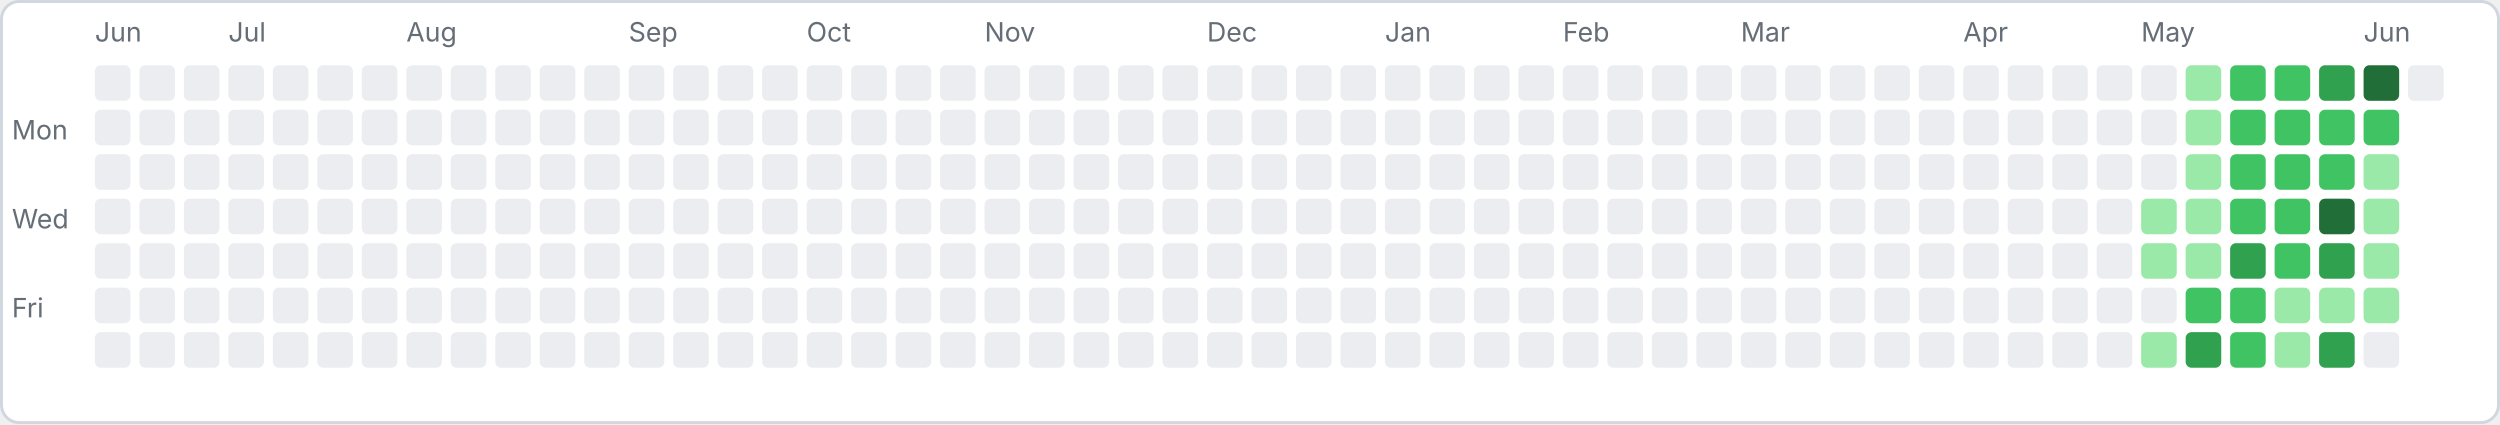
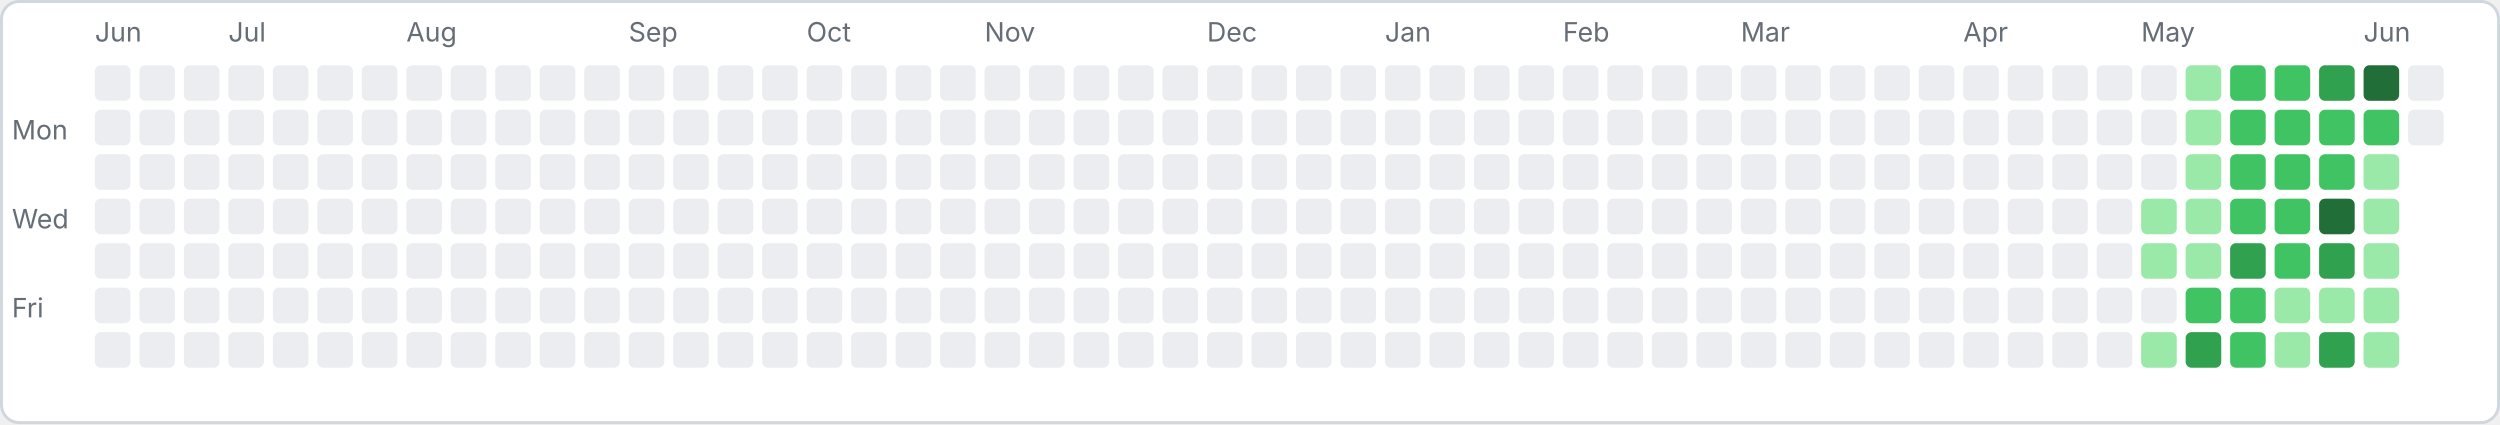
<svg xmlns="http://www.w3.org/2000/svg" width="843" height="143" viewBox="0 0 843 143">
  <rect x="0.5" y="0.5" width="842" height="142" rx="6" fill="#ffffff" stroke="#d0d7de" />
  <text x="4" y="47" font-family="-apple-system,sans-serif" font-size="9" fill="#656d76">Mon</text>
  <text x="4" y="77" font-family="-apple-system,sans-serif" font-size="9" fill="#656d76">Wed</text>
  <text x="4" y="107" font-family="-apple-system,sans-serif" font-size="9" fill="#656d76">Fri</text>
  <rect x="32" y="22" width="12" height="12" rx="2" fill="#ebedf0" />
  <rect x="32" y="37" width="12" height="12" rx="2" fill="#ebedf0" />
  <rect x="32" y="52" width="12" height="12" rx="2" fill="#ebedf0" />
  <rect x="32" y="67" width="12" height="12" rx="2" fill="#ebedf0" />
  <rect x="32" y="82" width="12" height="12" rx="2" fill="#ebedf0" />
  <rect x="32" y="97" width="12" height="12" rx="2" fill="#ebedf0" />
  <rect x="32" y="112" width="12" height="12" rx="2" fill="#ebedf0" />
  <text x="32" y="14" font-family="-apple-system,sans-serif" font-size="9" fill="#656d76">Jun</text>
  <rect x="47" y="22" width="12" height="12" rx="2" fill="#ebedf0" />
  <rect x="47" y="37" width="12" height="12" rx="2" fill="#ebedf0" />
  <rect x="47" y="52" width="12" height="12" rx="2" fill="#ebedf0" />
  <rect x="47" y="67" width="12" height="12" rx="2" fill="#ebedf0" />
  <rect x="47" y="82" width="12" height="12" rx="2" fill="#ebedf0" />
  <rect x="47" y="97" width="12" height="12" rx="2" fill="#ebedf0" />
  <rect x="47" y="112" width="12" height="12" rx="2" fill="#ebedf0" />
  <rect x="62" y="22" width="12" height="12" rx="2" fill="#ebedf0" />
  <rect x="62" y="37" width="12" height="12" rx="2" fill="#ebedf0" />
  <rect x="62" y="52" width="12" height="12" rx="2" fill="#ebedf0" />
  <rect x="62" y="67" width="12" height="12" rx="2" fill="#ebedf0" />
  <rect x="62" y="82" width="12" height="12" rx="2" fill="#ebedf0" />
  <rect x="62" y="97" width="12" height="12" rx="2" fill="#ebedf0" />
  <rect x="62" y="112" width="12" height="12" rx="2" fill="#ebedf0" />
  <rect x="77" y="22" width="12" height="12" rx="2" fill="#ebedf0" />
  <rect x="77" y="37" width="12" height="12" rx="2" fill="#ebedf0" />
  <rect x="77" y="52" width="12" height="12" rx="2" fill="#ebedf0" />
  <rect x="77" y="67" width="12" height="12" rx="2" fill="#ebedf0" />
  <rect x="77" y="82" width="12" height="12" rx="2" fill="#ebedf0" />
  <rect x="77" y="97" width="12" height="12" rx="2" fill="#ebedf0" />
  <rect x="77" y="112" width="12" height="12" rx="2" fill="#ebedf0" />
  <text x="77" y="14" font-family="-apple-system,sans-serif" font-size="9" fill="#656d76">Jul</text>
  <rect x="92" y="22" width="12" height="12" rx="2" fill="#ebedf0" />
  <rect x="92" y="37" width="12" height="12" rx="2" fill="#ebedf0" />
  <rect x="92" y="52" width="12" height="12" rx="2" fill="#ebedf0" />
  <rect x="92" y="67" width="12" height="12" rx="2" fill="#ebedf0" />
  <rect x="92" y="82" width="12" height="12" rx="2" fill="#ebedf0" />
  <rect x="92" y="97" width="12" height="12" rx="2" fill="#ebedf0" />
  <rect x="92" y="112" width="12" height="12" rx="2" fill="#ebedf0" />
  <rect x="107" y="22" width="12" height="12" rx="2" fill="#ebedf0" />
  <rect x="107" y="37" width="12" height="12" rx="2" fill="#ebedf0" />
  <rect x="107" y="52" width="12" height="12" rx="2" fill="#ebedf0" />
  <rect x="107" y="67" width="12" height="12" rx="2" fill="#ebedf0" />
  <rect x="107" y="82" width="12" height="12" rx="2" fill="#ebedf0" />
  <rect x="107" y="97" width="12" height="12" rx="2" fill="#ebedf0" />
  <rect x="107" y="112" width="12" height="12" rx="2" fill="#ebedf0" />
  <rect x="122" y="22" width="12" height="12" rx="2" fill="#ebedf0" />
  <rect x="122" y="37" width="12" height="12" rx="2" fill="#ebedf0" />
  <rect x="122" y="52" width="12" height="12" rx="2" fill="#ebedf0" />
  <rect x="122" y="67" width="12" height="12" rx="2" fill="#ebedf0" />
  <rect x="122" y="82" width="12" height="12" rx="2" fill="#ebedf0" />
  <rect x="122" y="97" width="12" height="12" rx="2" fill="#ebedf0" />
  <rect x="122" y="112" width="12" height="12" rx="2" fill="#ebedf0" />
  <rect x="137" y="22" width="12" height="12" rx="2" fill="#ebedf0" />
  <rect x="137" y="37" width="12" height="12" rx="2" fill="#ebedf0" />
  <rect x="137" y="52" width="12" height="12" rx="2" fill="#ebedf0" />
  <rect x="137" y="67" width="12" height="12" rx="2" fill="#ebedf0" />
  <rect x="137" y="82" width="12" height="12" rx="2" fill="#ebedf0" />
  <rect x="137" y="97" width="12" height="12" rx="2" fill="#ebedf0" />
  <rect x="137" y="112" width="12" height="12" rx="2" fill="#ebedf0" />
  <text x="137" y="14" font-family="-apple-system,sans-serif" font-size="9" fill="#656d76">Aug</text>
  <rect x="152" y="22" width="12" height="12" rx="2" fill="#ebedf0" />
  <rect x="152" y="37" width="12" height="12" rx="2" fill="#ebedf0" />
  <rect x="152" y="52" width="12" height="12" rx="2" fill="#ebedf0" />
  <rect x="152" y="67" width="12" height="12" rx="2" fill="#ebedf0" />
  <rect x="152" y="82" width="12" height="12" rx="2" fill="#ebedf0" />
  <rect x="152" y="97" width="12" height="12" rx="2" fill="#ebedf0" />
  <rect x="152" y="112" width="12" height="12" rx="2" fill="#ebedf0" />
  <rect x="167" y="22" width="12" height="12" rx="2" fill="#ebedf0" />
  <rect x="167" y="37" width="12" height="12" rx="2" fill="#ebedf0" />
  <rect x="167" y="52" width="12" height="12" rx="2" fill="#ebedf0" />
  <rect x="167" y="67" width="12" height="12" rx="2" fill="#ebedf0" />
  <rect x="167" y="82" width="12" height="12" rx="2" fill="#ebedf0" />
  <rect x="167" y="97" width="12" height="12" rx="2" fill="#ebedf0" />
  <rect x="167" y="112" width="12" height="12" rx="2" fill="#ebedf0" />
  <rect x="182" y="22" width="12" height="12" rx="2" fill="#ebedf0" />
  <rect x="182" y="37" width="12" height="12" rx="2" fill="#ebedf0" />
  <rect x="182" y="52" width="12" height="12" rx="2" fill="#ebedf0" />
  <rect x="182" y="67" width="12" height="12" rx="2" fill="#ebedf0" />
  <rect x="182" y="82" width="12" height="12" rx="2" fill="#ebedf0" />
  <rect x="182" y="97" width="12" height="12" rx="2" fill="#ebedf0" />
  <rect x="182" y="112" width="12" height="12" rx="2" fill="#ebedf0" />
  <rect x="197" y="22" width="12" height="12" rx="2" fill="#ebedf0" />
  <rect x="197" y="37" width="12" height="12" rx="2" fill="#ebedf0" />
  <rect x="197" y="52" width="12" height="12" rx="2" fill="#ebedf0" />
  <rect x="197" y="67" width="12" height="12" rx="2" fill="#ebedf0" />
  <rect x="197" y="82" width="12" height="12" rx="2" fill="#ebedf0" />
  <rect x="197" y="97" width="12" height="12" rx="2" fill="#ebedf0" />
  <rect x="197" y="112" width="12" height="12" rx="2" fill="#ebedf0" />
  <rect x="212" y="22" width="12" height="12" rx="2" fill="#ebedf0" />
  <rect x="212" y="37" width="12" height="12" rx="2" fill="#ebedf0" />
  <rect x="212" y="52" width="12" height="12" rx="2" fill="#ebedf0" />
  <rect x="212" y="67" width="12" height="12" rx="2" fill="#ebedf0" />
  <rect x="212" y="82" width="12" height="12" rx="2" fill="#ebedf0" />
  <rect x="212" y="97" width="12" height="12" rx="2" fill="#ebedf0" />
  <rect x="212" y="112" width="12" height="12" rx="2" fill="#ebedf0" />
  <text x="212" y="14" font-family="-apple-system,sans-serif" font-size="9" fill="#656d76">Sep</text>
  <rect x="227" y="22" width="12" height="12" rx="2" fill="#ebedf0" />
  <rect x="227" y="37" width="12" height="12" rx="2" fill="#ebedf0" />
  <rect x="227" y="52" width="12" height="12" rx="2" fill="#ebedf0" />
  <rect x="227" y="67" width="12" height="12" rx="2" fill="#ebedf0" />
  <rect x="227" y="82" width="12" height="12" rx="2" fill="#ebedf0" />
  <rect x="227" y="97" width="12" height="12" rx="2" fill="#ebedf0" />
  <rect x="227" y="112" width="12" height="12" rx="2" fill="#ebedf0" />
  <rect x="242" y="22" width="12" height="12" rx="2" fill="#ebedf0" />
  <rect x="242" y="37" width="12" height="12" rx="2" fill="#ebedf0" />
  <rect x="242" y="52" width="12" height="12" rx="2" fill="#ebedf0" />
  <rect x="242" y="67" width="12" height="12" rx="2" fill="#ebedf0" />
  <rect x="242" y="82" width="12" height="12" rx="2" fill="#ebedf0" />
  <rect x="242" y="97" width="12" height="12" rx="2" fill="#ebedf0" />
  <rect x="242" y="112" width="12" height="12" rx="2" fill="#ebedf0" />
  <rect x="257" y="22" width="12" height="12" rx="2" fill="#ebedf0" />
  <rect x="257" y="37" width="12" height="12" rx="2" fill="#ebedf0" />
  <rect x="257" y="52" width="12" height="12" rx="2" fill="#ebedf0" />
  <rect x="257" y="67" width="12" height="12" rx="2" fill="#ebedf0" />
  <rect x="257" y="82" width="12" height="12" rx="2" fill="#ebedf0" />
  <rect x="257" y="97" width="12" height="12" rx="2" fill="#ebedf0" />
  <rect x="257" y="112" width="12" height="12" rx="2" fill="#ebedf0" />
  <rect x="272" y="22" width="12" height="12" rx="2" fill="#ebedf0" />
  <rect x="272" y="37" width="12" height="12" rx="2" fill="#ebedf0" />
  <rect x="272" y="52" width="12" height="12" rx="2" fill="#ebedf0" />
  <rect x="272" y="67" width="12" height="12" rx="2" fill="#ebedf0" />
  <rect x="272" y="82" width="12" height="12" rx="2" fill="#ebedf0" />
  <rect x="272" y="97" width="12" height="12" rx="2" fill="#ebedf0" />
  <rect x="272" y="112" width="12" height="12" rx="2" fill="#ebedf0" />
  <text x="272" y="14" font-family="-apple-system,sans-serif" font-size="9" fill="#656d76">Oct</text>
  <rect x="287" y="22" width="12" height="12" rx="2" fill="#ebedf0" />
  <rect x="287" y="37" width="12" height="12" rx="2" fill="#ebedf0" />
  <rect x="287" y="52" width="12" height="12" rx="2" fill="#ebedf0" />
  <rect x="287" y="67" width="12" height="12" rx="2" fill="#ebedf0" />
  <rect x="287" y="82" width="12" height="12" rx="2" fill="#ebedf0" />
  <rect x="287" y="97" width="12" height="12" rx="2" fill="#ebedf0" />
  <rect x="287" y="112" width="12" height="12" rx="2" fill="#ebedf0" />
  <rect x="302" y="22" width="12" height="12" rx="2" fill="#ebedf0" />
  <rect x="302" y="37" width="12" height="12" rx="2" fill="#ebedf0" />
  <rect x="302" y="52" width="12" height="12" rx="2" fill="#ebedf0" />
  <rect x="302" y="67" width="12" height="12" rx="2" fill="#ebedf0" />
  <rect x="302" y="82" width="12" height="12" rx="2" fill="#ebedf0" />
  <rect x="302" y="97" width="12" height="12" rx="2" fill="#ebedf0" />
  <rect x="302" y="112" width="12" height="12" rx="2" fill="#ebedf0" />
  <rect x="317" y="22" width="12" height="12" rx="2" fill="#ebedf0" />
  <rect x="317" y="37" width="12" height="12" rx="2" fill="#ebedf0" />
  <rect x="317" y="52" width="12" height="12" rx="2" fill="#ebedf0" />
  <rect x="317" y="67" width="12" height="12" rx="2" fill="#ebedf0" />
  <rect x="317" y="82" width="12" height="12" rx="2" fill="#ebedf0" />
  <rect x="317" y="97" width="12" height="12" rx="2" fill="#ebedf0" />
  <rect x="317" y="112" width="12" height="12" rx="2" fill="#ebedf0" />
  <rect x="332" y="22" width="12" height="12" rx="2" fill="#ebedf0" />
  <rect x="332" y="37" width="12" height="12" rx="2" fill="#ebedf0" />
  <rect x="332" y="52" width="12" height="12" rx="2" fill="#ebedf0" />
  <rect x="332" y="67" width="12" height="12" rx="2" fill="#ebedf0" />
  <rect x="332" y="82" width="12" height="12" rx="2" fill="#ebedf0" />
  <rect x="332" y="97" width="12" height="12" rx="2" fill="#ebedf0" />
  <rect x="332" y="112" width="12" height="12" rx="2" fill="#ebedf0" />
  <text x="332" y="14" font-family="-apple-system,sans-serif" font-size="9" fill="#656d76">Nov</text>
  <rect x="347" y="22" width="12" height="12" rx="2" fill="#ebedf0" />
  <rect x="347" y="37" width="12" height="12" rx="2" fill="#ebedf0" />
  <rect x="347" y="52" width="12" height="12" rx="2" fill="#ebedf0" />
  <rect x="347" y="67" width="12" height="12" rx="2" fill="#ebedf0" />
  <rect x="347" y="82" width="12" height="12" rx="2" fill="#ebedf0" />
  <rect x="347" y="97" width="12" height="12" rx="2" fill="#ebedf0" />
  <rect x="347" y="112" width="12" height="12" rx="2" fill="#ebedf0" />
  <rect x="362" y="22" width="12" height="12" rx="2" fill="#ebedf0" />
  <rect x="362" y="37" width="12" height="12" rx="2" fill="#ebedf0" />
  <rect x="362" y="52" width="12" height="12" rx="2" fill="#ebedf0" />
  <rect x="362" y="67" width="12" height="12" rx="2" fill="#ebedf0" />
  <rect x="362" y="82" width="12" height="12" rx="2" fill="#ebedf0" />
  <rect x="362" y="97" width="12" height="12" rx="2" fill="#ebedf0" />
  <rect x="362" y="112" width="12" height="12" rx="2" fill="#ebedf0" />
  <rect x="377" y="22" width="12" height="12" rx="2" fill="#ebedf0" />
  <rect x="377" y="37" width="12" height="12" rx="2" fill="#ebedf0" />
  <rect x="377" y="52" width="12" height="12" rx="2" fill="#ebedf0" />
  <rect x="377" y="67" width="12" height="12" rx="2" fill="#ebedf0" />
  <rect x="377" y="82" width="12" height="12" rx="2" fill="#ebedf0" />
  <rect x="377" y="97" width="12" height="12" rx="2" fill="#ebedf0" />
  <rect x="377" y="112" width="12" height="12" rx="2" fill="#ebedf0" />
  <rect x="392" y="22" width="12" height="12" rx="2" fill="#ebedf0" />
  <rect x="392" y="37" width="12" height="12" rx="2" fill="#ebedf0" />
  <rect x="392" y="52" width="12" height="12" rx="2" fill="#ebedf0" />
  <rect x="392" y="67" width="12" height="12" rx="2" fill="#ebedf0" />
  <rect x="392" y="82" width="12" height="12" rx="2" fill="#ebedf0" />
  <rect x="392" y="97" width="12" height="12" rx="2" fill="#ebedf0" />
  <rect x="392" y="112" width="12" height="12" rx="2" fill="#ebedf0" />
  <rect x="407" y="22" width="12" height="12" rx="2" fill="#ebedf0" />
  <rect x="407" y="37" width="12" height="12" rx="2" fill="#ebedf0" />
  <rect x="407" y="52" width="12" height="12" rx="2" fill="#ebedf0" />
  <rect x="407" y="67" width="12" height="12" rx="2" fill="#ebedf0" />
  <rect x="407" y="82" width="12" height="12" rx="2" fill="#ebedf0" />
  <rect x="407" y="97" width="12" height="12" rx="2" fill="#ebedf0" />
  <rect x="407" y="112" width="12" height="12" rx="2" fill="#ebedf0" />
  <text x="407" y="14" font-family="-apple-system,sans-serif" font-size="9" fill="#656d76">Dec</text>
  <rect x="422" y="22" width="12" height="12" rx="2" fill="#ebedf0" />
  <rect x="422" y="37" width="12" height="12" rx="2" fill="#ebedf0" />
  <rect x="422" y="52" width="12" height="12" rx="2" fill="#ebedf0" />
  <rect x="422" y="67" width="12" height="12" rx="2" fill="#ebedf0" />
  <rect x="422" y="82" width="12" height="12" rx="2" fill="#ebedf0" />
  <rect x="422" y="97" width="12" height="12" rx="2" fill="#ebedf0" />
  <rect x="422" y="112" width="12" height="12" rx="2" fill="#ebedf0" />
  <rect x="437" y="22" width="12" height="12" rx="2" fill="#ebedf0" />
  <rect x="437" y="37" width="12" height="12" rx="2" fill="#ebedf0" />
  <rect x="437" y="52" width="12" height="12" rx="2" fill="#ebedf0" />
  <rect x="437" y="67" width="12" height="12" rx="2" fill="#ebedf0" />
  <rect x="437" y="82" width="12" height="12" rx="2" fill="#ebedf0" />
  <rect x="437" y="97" width="12" height="12" rx="2" fill="#ebedf0" />
  <rect x="437" y="112" width="12" height="12" rx="2" fill="#ebedf0" />
  <rect x="452" y="22" width="12" height="12" rx="2" fill="#ebedf0" />
  <rect x="452" y="37" width="12" height="12" rx="2" fill="#ebedf0" />
  <rect x="452" y="52" width="12" height="12" rx="2" fill="#ebedf0" />
  <rect x="452" y="67" width="12" height="12" rx="2" fill="#ebedf0" />
  <rect x="452" y="82" width="12" height="12" rx="2" fill="#ebedf0" />
  <rect x="452" y="97" width="12" height="12" rx="2" fill="#ebedf0" />
  <rect x="452" y="112" width="12" height="12" rx="2" fill="#ebedf0" />
  <rect x="467" y="22" width="12" height="12" rx="2" fill="#ebedf0" />
  <rect x="467" y="37" width="12" height="12" rx="2" fill="#ebedf0" />
  <rect x="467" y="52" width="12" height="12" rx="2" fill="#ebedf0" />
  <rect x="467" y="67" width="12" height="12" rx="2" fill="#ebedf0" />
  <rect x="467" y="82" width="12" height="12" rx="2" fill="#ebedf0" />
  <rect x="467" y="97" width="12" height="12" rx="2" fill="#ebedf0" />
  <rect x="467" y="112" width="12" height="12" rx="2" fill="#ebedf0" />
  <text x="467" y="14" font-family="-apple-system,sans-serif" font-size="9" fill="#656d76">Jan</text>
  <rect x="482" y="22" width="12" height="12" rx="2" fill="#ebedf0" />
  <rect x="482" y="37" width="12" height="12" rx="2" fill="#ebedf0" />
  <rect x="482" y="52" width="12" height="12" rx="2" fill="#ebedf0" />
  <rect x="482" y="67" width="12" height="12" rx="2" fill="#ebedf0" />
  <rect x="482" y="82" width="12" height="12" rx="2" fill="#ebedf0" />
  <rect x="482" y="97" width="12" height="12" rx="2" fill="#ebedf0" />
  <rect x="482" y="112" width="12" height="12" rx="2" fill="#ebedf0" />
  <rect x="497" y="22" width="12" height="12" rx="2" fill="#ebedf0" />
  <rect x="497" y="37" width="12" height="12" rx="2" fill="#ebedf0" />
  <rect x="497" y="52" width="12" height="12" rx="2" fill="#ebedf0" />
  <rect x="497" y="67" width="12" height="12" rx="2" fill="#ebedf0" />
  <rect x="497" y="82" width="12" height="12" rx="2" fill="#ebedf0" />
  <rect x="497" y="97" width="12" height="12" rx="2" fill="#ebedf0" />
  <rect x="497" y="112" width="12" height="12" rx="2" fill="#ebedf0" />
  <rect x="512" y="22" width="12" height="12" rx="2" fill="#ebedf0" />
  <rect x="512" y="37" width="12" height="12" rx="2" fill="#ebedf0" />
  <rect x="512" y="52" width="12" height="12" rx="2" fill="#ebedf0" />
  <rect x="512" y="67" width="12" height="12" rx="2" fill="#ebedf0" />
  <rect x="512" y="82" width="12" height="12" rx="2" fill="#ebedf0" />
  <rect x="512" y="97" width="12" height="12" rx="2" fill="#ebedf0" />
  <rect x="512" y="112" width="12" height="12" rx="2" fill="#ebedf0" />
  <rect x="527" y="22" width="12" height="12" rx="2" fill="#ebedf0" />
  <rect x="527" y="37" width="12" height="12" rx="2" fill="#ebedf0" />
  <rect x="527" y="52" width="12" height="12" rx="2" fill="#ebedf0" />
  <rect x="527" y="67" width="12" height="12" rx="2" fill="#ebedf0" />
  <rect x="527" y="82" width="12" height="12" rx="2" fill="#ebedf0" />
  <rect x="527" y="97" width="12" height="12" rx="2" fill="#ebedf0" />
  <rect x="527" y="112" width="12" height="12" rx="2" fill="#ebedf0" />
  <text x="527" y="14" font-family="-apple-system,sans-serif" font-size="9" fill="#656d76">Feb</text>
  <rect x="542" y="22" width="12" height="12" rx="2" fill="#ebedf0" />
  <rect x="542" y="37" width="12" height="12" rx="2" fill="#ebedf0" />
  <rect x="542" y="52" width="12" height="12" rx="2" fill="#ebedf0" />
  <rect x="542" y="67" width="12" height="12" rx="2" fill="#ebedf0" />
  <rect x="542" y="82" width="12" height="12" rx="2" fill="#ebedf0" />
  <rect x="542" y="97" width="12" height="12" rx="2" fill="#ebedf0" />
  <rect x="542" y="112" width="12" height="12" rx="2" fill="#ebedf0" />
  <rect x="557" y="22" width="12" height="12" rx="2" fill="#ebedf0" />
  <rect x="557" y="37" width="12" height="12" rx="2" fill="#ebedf0" />
  <rect x="557" y="52" width="12" height="12" rx="2" fill="#ebedf0" />
  <rect x="557" y="67" width="12" height="12" rx="2" fill="#ebedf0" />
  <rect x="557" y="82" width="12" height="12" rx="2" fill="#ebedf0" />
  <rect x="557" y="97" width="12" height="12" rx="2" fill="#ebedf0" />
  <rect x="557" y="112" width="12" height="12" rx="2" fill="#ebedf0" />
  <rect x="572" y="22" width="12" height="12" rx="2" fill="#ebedf0" />
  <rect x="572" y="37" width="12" height="12" rx="2" fill="#ebedf0" />
  <rect x="572" y="52" width="12" height="12" rx="2" fill="#ebedf0" />
  <rect x="572" y="67" width="12" height="12" rx="2" fill="#ebedf0" />
  <rect x="572" y="82" width="12" height="12" rx="2" fill="#ebedf0" />
  <rect x="572" y="97" width="12" height="12" rx="2" fill="#ebedf0" />
  <rect x="572" y="112" width="12" height="12" rx="2" fill="#ebedf0" />
  <rect x="587" y="22" width="12" height="12" rx="2" fill="#ebedf0" />
  <rect x="587" y="37" width="12" height="12" rx="2" fill="#ebedf0" />
  <rect x="587" y="52" width="12" height="12" rx="2" fill="#ebedf0" />
  <rect x="587" y="67" width="12" height="12" rx="2" fill="#ebedf0" />
  <rect x="587" y="82" width="12" height="12" rx="2" fill="#ebedf0" />
  <rect x="587" y="97" width="12" height="12" rx="2" fill="#ebedf0" />
  <rect x="587" y="112" width="12" height="12" rx="2" fill="#ebedf0" />
  <text x="587" y="14" font-family="-apple-system,sans-serif" font-size="9" fill="#656d76">Mar</text>
  <rect x="602" y="22" width="12" height="12" rx="2" fill="#ebedf0" />
  <rect x="602" y="37" width="12" height="12" rx="2" fill="#ebedf0" />
  <rect x="602" y="52" width="12" height="12" rx="2" fill="#ebedf0" />
  <rect x="602" y="67" width="12" height="12" rx="2" fill="#ebedf0" />
  <rect x="602" y="82" width="12" height="12" rx="2" fill="#ebedf0" />
  <rect x="602" y="97" width="12" height="12" rx="2" fill="#ebedf0" />
  <rect x="602" y="112" width="12" height="12" rx="2" fill="#ebedf0" />
  <rect x="617" y="22" width="12" height="12" rx="2" fill="#ebedf0" />
  <rect x="617" y="37" width="12" height="12" rx="2" fill="#ebedf0" />
  <rect x="617" y="52" width="12" height="12" rx="2" fill="#ebedf0" />
  <rect x="617" y="67" width="12" height="12" rx="2" fill="#ebedf0" />
  <rect x="617" y="82" width="12" height="12" rx="2" fill="#ebedf0" />
  <rect x="617" y="97" width="12" height="12" rx="2" fill="#ebedf0" />
  <rect x="617" y="112" width="12" height="12" rx="2" fill="#ebedf0" />
  <rect x="632" y="22" width="12" height="12" rx="2" fill="#ebedf0" />
  <rect x="632" y="37" width="12" height="12" rx="2" fill="#ebedf0" />
  <rect x="632" y="52" width="12" height="12" rx="2" fill="#ebedf0" />
  <rect x="632" y="67" width="12" height="12" rx="2" fill="#ebedf0" />
  <rect x="632" y="82" width="12" height="12" rx="2" fill="#ebedf0" />
  <rect x="632" y="97" width="12" height="12" rx="2" fill="#ebedf0" />
  <rect x="632" y="112" width="12" height="12" rx="2" fill="#ebedf0" />
  <rect x="647" y="22" width="12" height="12" rx="2" fill="#ebedf0" />
  <rect x="647" y="37" width="12" height="12" rx="2" fill="#ebedf0" />
  <rect x="647" y="52" width="12" height="12" rx="2" fill="#ebedf0" />
  <rect x="647" y="67" width="12" height="12" rx="2" fill="#ebedf0" />
  <rect x="647" y="82" width="12" height="12" rx="2" fill="#ebedf0" />
  <rect x="647" y="97" width="12" height="12" rx="2" fill="#ebedf0" />
  <rect x="647" y="112" width="12" height="12" rx="2" fill="#ebedf0" />
  <rect x="662" y="22" width="12" height="12" rx="2" fill="#ebedf0" />
  <rect x="662" y="37" width="12" height="12" rx="2" fill="#ebedf0" />
  <rect x="662" y="52" width="12" height="12" rx="2" fill="#ebedf0" />
  <rect x="662" y="67" width="12" height="12" rx="2" fill="#ebedf0" />
  <rect x="662" y="82" width="12" height="12" rx="2" fill="#ebedf0" />
  <rect x="662" y="97" width="12" height="12" rx="2" fill="#ebedf0" />
  <rect x="662" y="112" width="12" height="12" rx="2" fill="#ebedf0" />
  <text x="662" y="14" font-family="-apple-system,sans-serif" font-size="9" fill="#656d76">Apr</text>
  <rect x="677" y="22" width="12" height="12" rx="2" fill="#ebedf0" />
  <rect x="677" y="37" width="12" height="12" rx="2" fill="#ebedf0" />
  <rect x="677" y="52" width="12" height="12" rx="2" fill="#ebedf0" />
  <rect x="677" y="67" width="12" height="12" rx="2" fill="#ebedf0" />
  <rect x="677" y="82" width="12" height="12" rx="2" fill="#ebedf0" />
  <rect x="677" y="97" width="12" height="12" rx="2" fill="#ebedf0" />
  <rect x="677" y="112" width="12" height="12" rx="2" fill="#ebedf0" />
  <rect x="692" y="22" width="12" height="12" rx="2" fill="#ebedf0" />
  <rect x="692" y="37" width="12" height="12" rx="2" fill="#ebedf0" />
  <rect x="692" y="52" width="12" height="12" rx="2" fill="#ebedf0" />
  <rect x="692" y="67" width="12" height="12" rx="2" fill="#ebedf0" />
  <rect x="692" y="82" width="12" height="12" rx="2" fill="#ebedf0" />
  <rect x="692" y="97" width="12" height="12" rx="2" fill="#ebedf0" />
  <rect x="692" y="112" width="12" height="12" rx="2" fill="#ebedf0" />
  <rect x="707" y="22" width="12" height="12" rx="2" fill="#ebedf0" />
  <rect x="707" y="37" width="12" height="12" rx="2" fill="#ebedf0" />
  <rect x="707" y="52" width="12" height="12" rx="2" fill="#ebedf0" />
  <rect x="707" y="67" width="12" height="12" rx="2" fill="#ebedf0" />
  <rect x="707" y="82" width="12" height="12" rx="2" fill="#ebedf0" />
  <rect x="707" y="97" width="12" height="12" rx="2" fill="#ebedf0" />
  <rect x="707" y="112" width="12" height="12" rx="2" fill="#ebedf0" />
  <rect x="722" y="22" width="12" height="12" rx="2" fill="#ebedf0" />
  <rect x="722" y="37" width="12" height="12" rx="2" fill="#ebedf0" />
  <rect x="722" y="52" width="12" height="12" rx="2" fill="#ebedf0" />
  <rect x="722" y="67" width="12" height="12" rx="2" fill="#9be9a8" />
  <rect x="722" y="82" width="12" height="12" rx="2" fill="#9be9a8" />
  <rect x="722" y="97" width="12" height="12" rx="2" fill="#ebedf0" />
  <rect x="722" y="112" width="12" height="12" rx="2" fill="#9be9a8" />
  <text x="722" y="14" font-family="-apple-system,sans-serif" font-size="9" fill="#656d76">May</text>
  <rect x="737" y="22" width="12" height="12" rx="2" fill="#9be9a8" />
  <rect x="737" y="37" width="12" height="12" rx="2" fill="#9be9a8" />
  <rect x="737" y="52" width="12" height="12" rx="2" fill="#9be9a8" />
  <rect x="737" y="67" width="12" height="12" rx="2" fill="#9be9a8" />
  <rect x="737" y="82" width="12" height="12" rx="2" fill="#9be9a8" />
  <rect x="737" y="97" width="12" height="12" rx="2" fill="#40c463" />
  <rect x="737" y="112" width="12" height="12" rx="2" fill="#30a14e" />
  <rect x="752" y="22" width="12" height="12" rx="2" fill="#40c463" />
  <rect x="752" y="37" width="12" height="12" rx="2" fill="#40c463" />
  <rect x="752" y="52" width="12" height="12" rx="2" fill="#40c463" />
  <rect x="752" y="67" width="12" height="12" rx="2" fill="#40c463" />
  <rect x="752" y="82" width="12" height="12" rx="2" fill="#30a14e" />
  <rect x="752" y="97" width="12" height="12" rx="2" fill="#40c463" />
  <rect x="752" y="112" width="12" height="12" rx="2" fill="#40c463" />
  <rect x="767" y="22" width="12" height="12" rx="2" fill="#40c463" />
  <rect x="767" y="37" width="12" height="12" rx="2" fill="#40c463" />
  <rect x="767" y="52" width="12" height="12" rx="2" fill="#40c463" />
  <rect x="767" y="67" width="12" height="12" rx="2" fill="#40c463" />
  <rect x="767" y="82" width="12" height="12" rx="2" fill="#40c463" />
  <rect x="767" y="97" width="12" height="12" rx="2" fill="#9be9a8" />
  <rect x="767" y="112" width="12" height="12" rx="2" fill="#9be9a8" />
  <rect x="782" y="22" width="12" height="12" rx="2" fill="#30a14e" />
  <rect x="782" y="37" width="12" height="12" rx="2" fill="#40c463" />
  <rect x="782" y="52" width="12" height="12" rx="2" fill="#40c463" />
  <rect x="782" y="67" width="12" height="12" rx="2" fill="#216e39" />
  <rect x="782" y="82" width="12" height="12" rx="2" fill="#30a14e" />
  <rect x="782" y="97" width="12" height="12" rx="2" fill="#9be9a8" />
  <rect x="782" y="112" width="12" height="12" rx="2" fill="#30a14e" />
  <rect x="797" y="22" width="12" height="12" rx="2" fill="#216e39" />
  <rect x="797" y="37" width="12" height="12" rx="2" fill="#40c463" />
  <rect x="797" y="52" width="12" height="12" rx="2" fill="#9be9a8" />
  <rect x="797" y="67" width="12" height="12" rx="2" fill="#9be9a8" />
  <rect x="797" y="82" width="12" height="12" rx="2" fill="#9be9a8" />
  <rect x="797" y="97" width="12" height="12" rx="2" fill="#9be9a8" />
-   <rect x="797" y="112" width="12" height="12" rx="2" fill="#ebedf0" />
+   <rect x="797" y="112" width="12" height="12" rx="2" fill="#9be9a8" />
  <text x="797" y="14" font-family="-apple-system,sans-serif" font-size="9" fill="#656d76">Jun</text>
  <rect x="812" y="22" width="12" height="12" rx="2" fill="#ebedf0" />
+   <rect x="812" y="37" width="12" height="12" rx="2" fill="#ebedf0" />
</svg>
